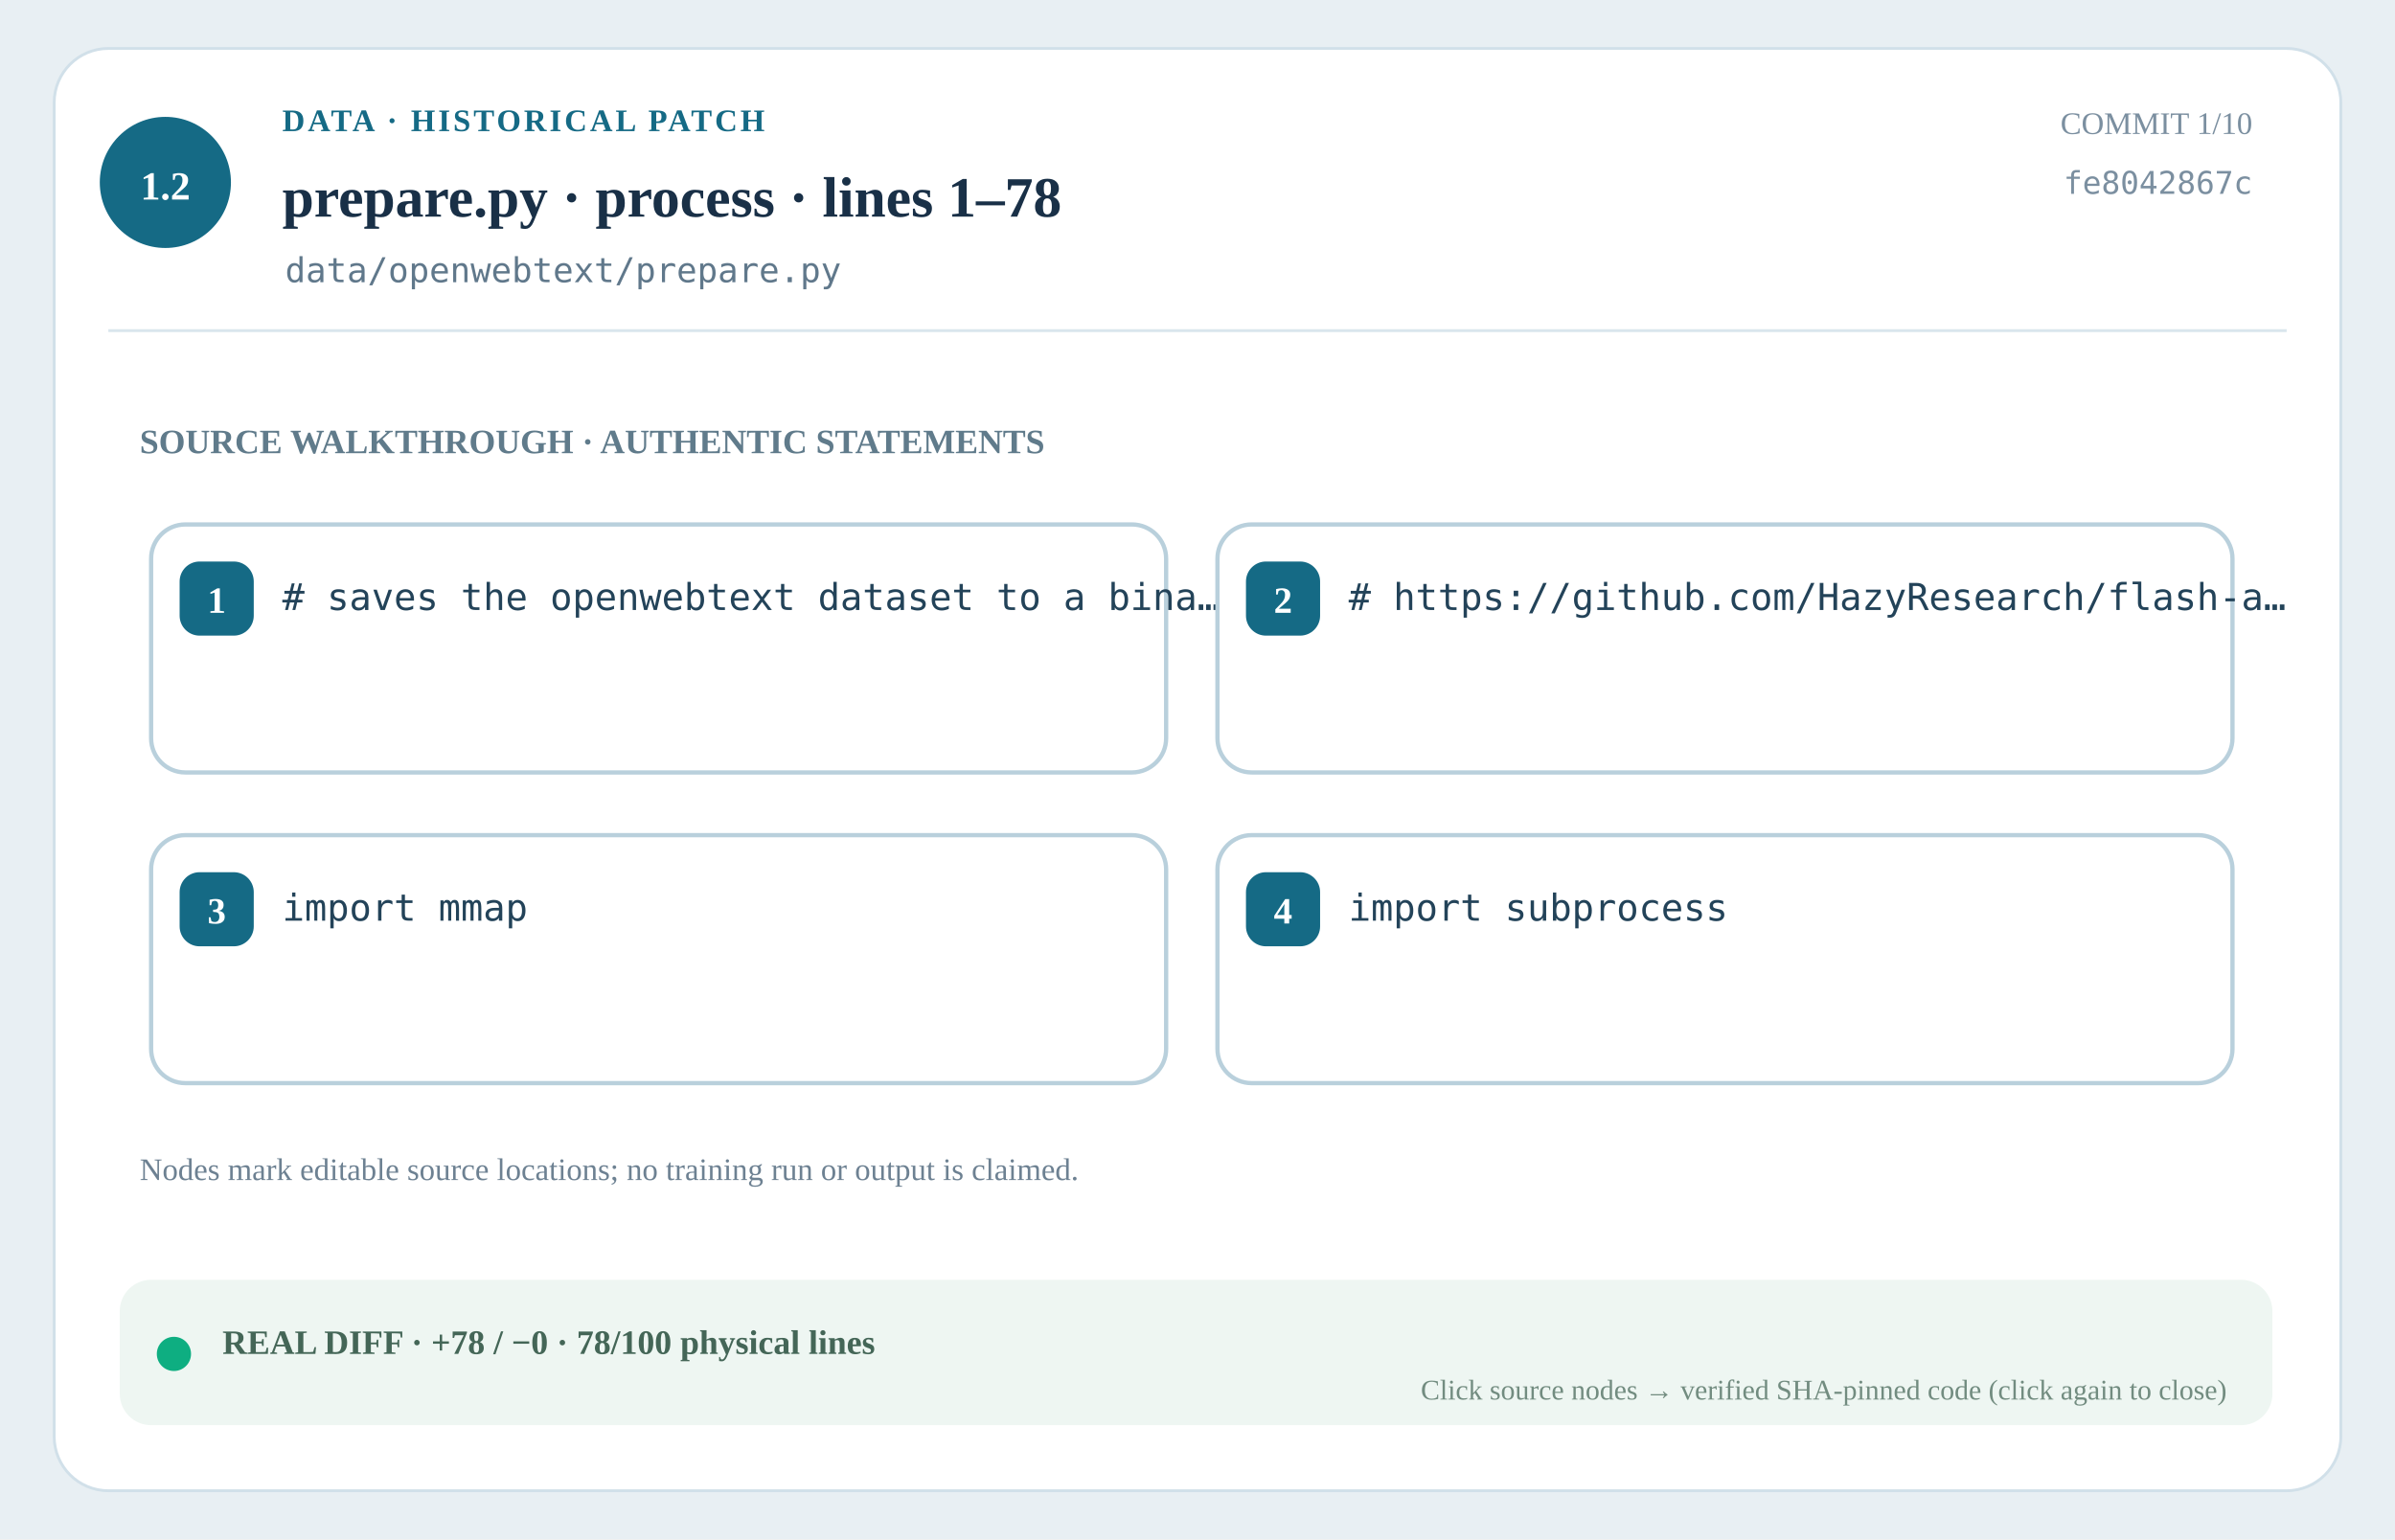
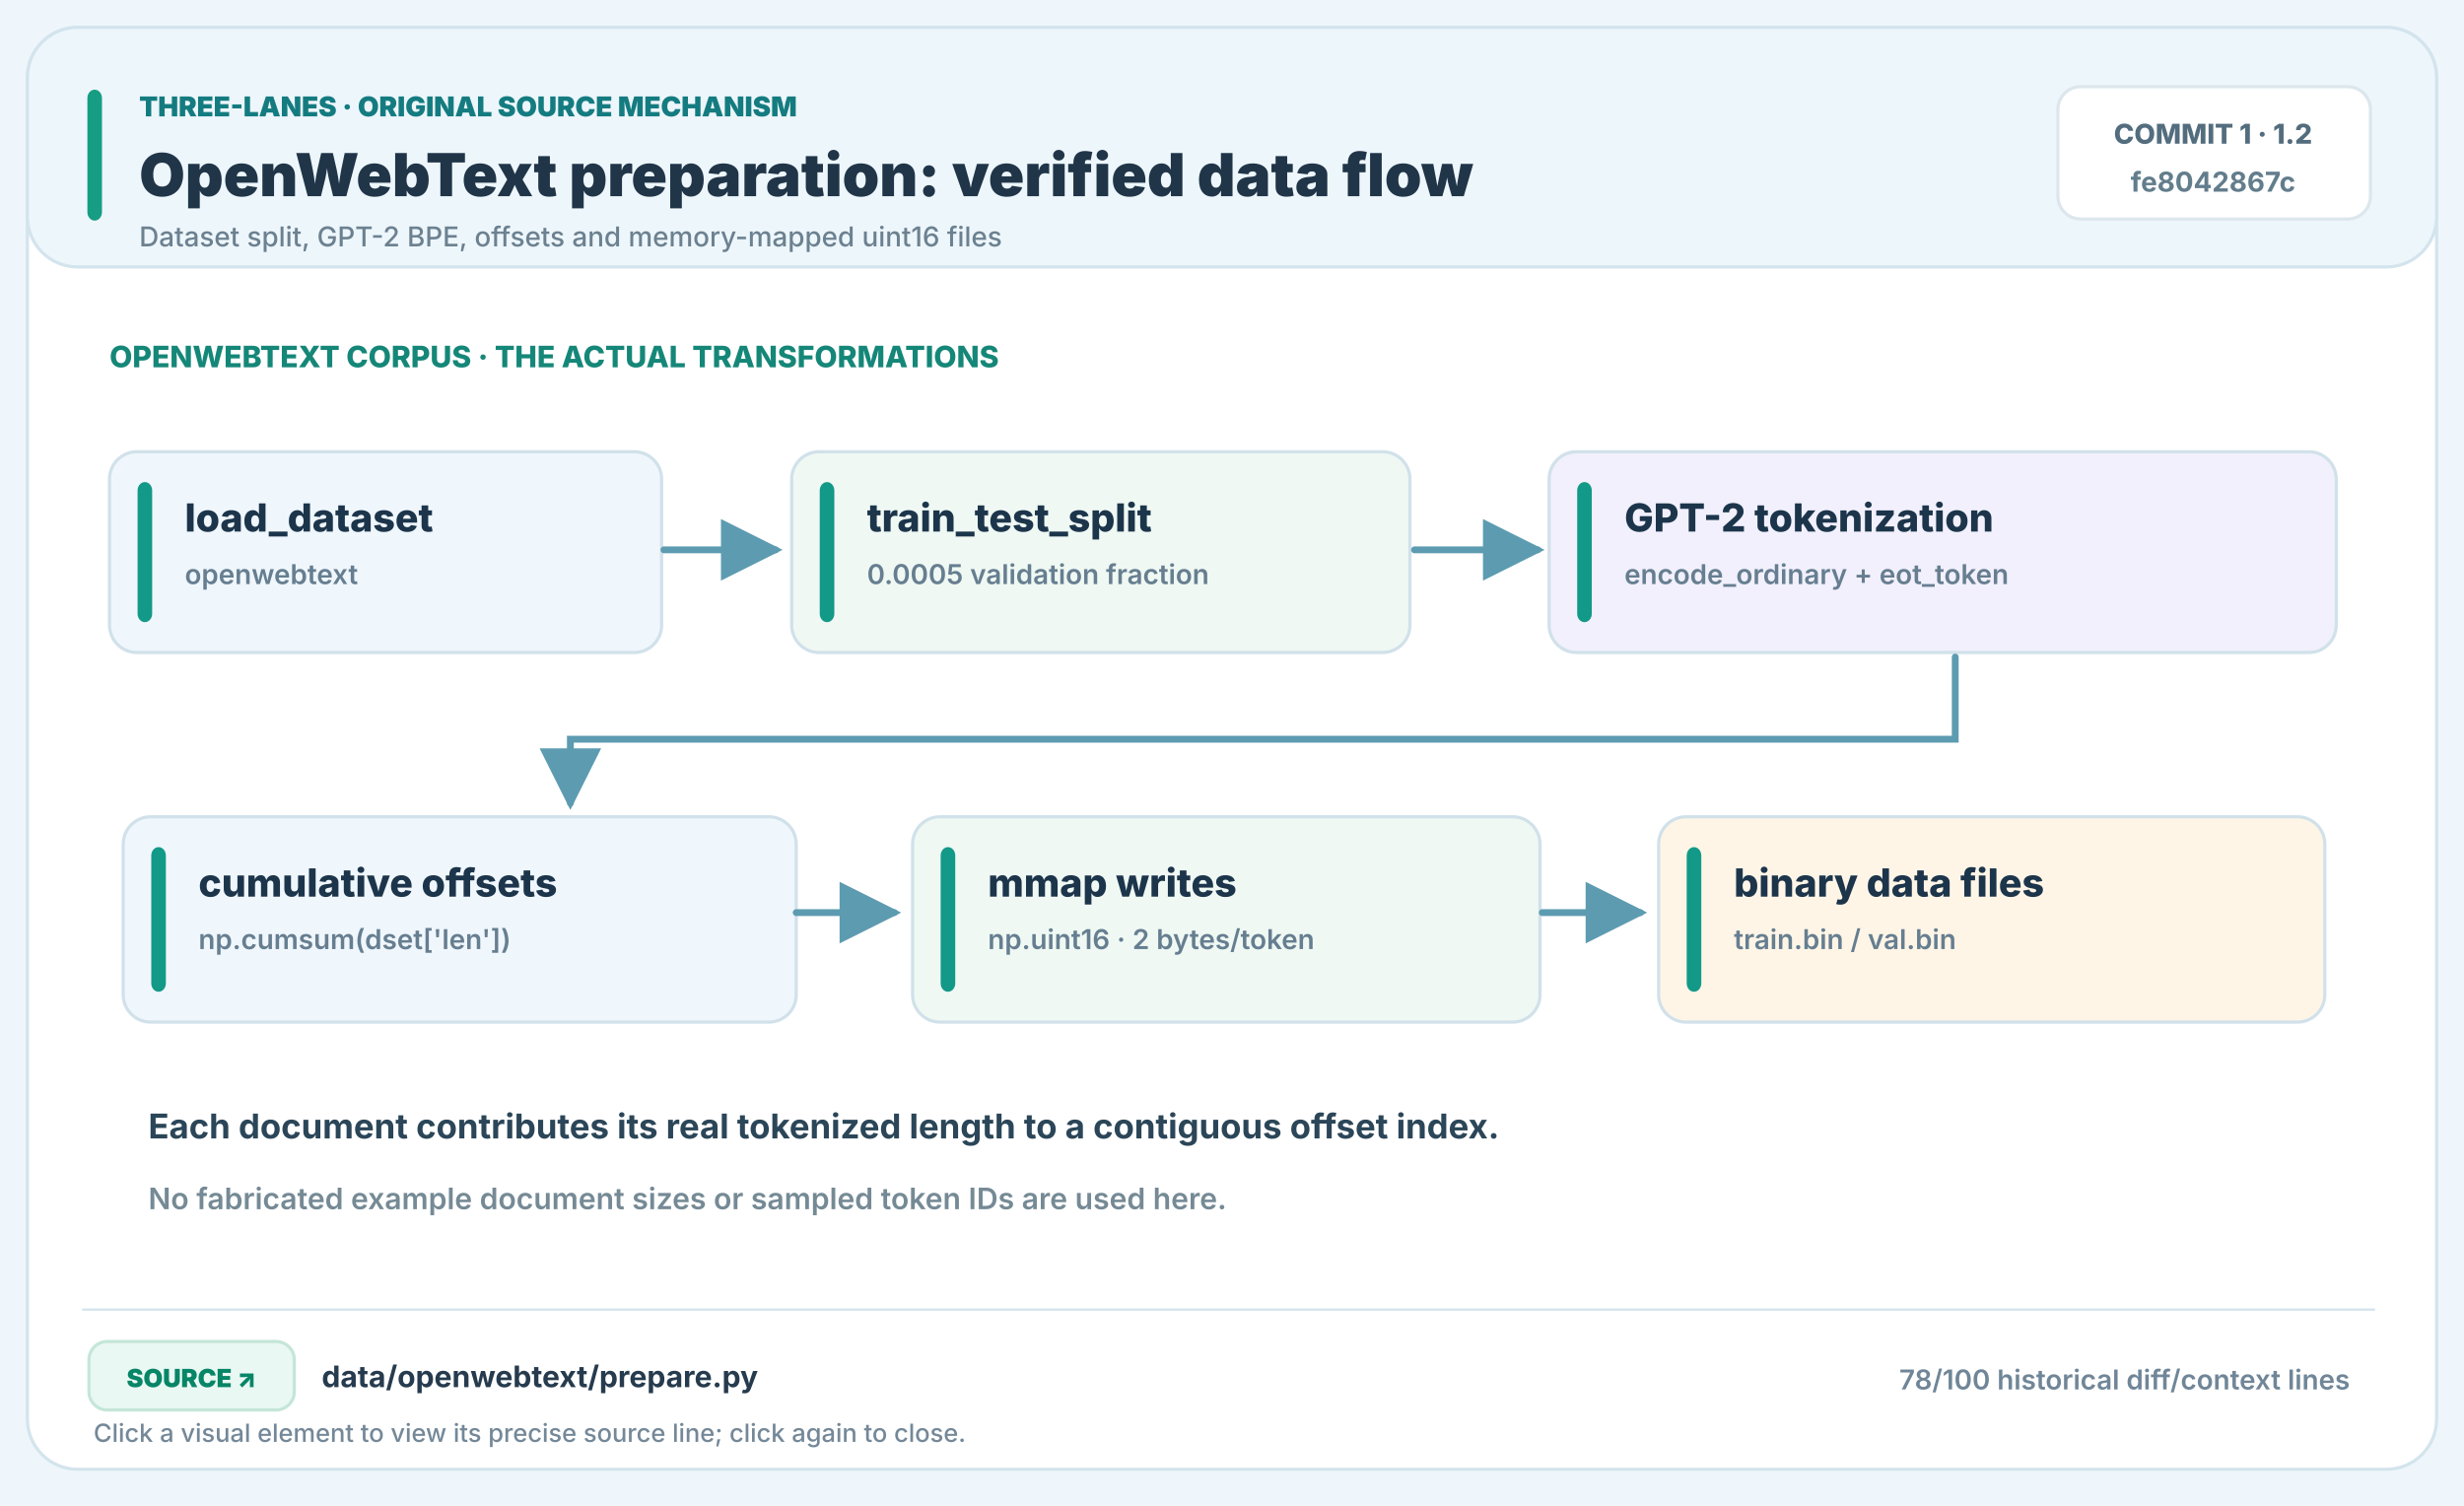
- <svg xmlns="http://www.w3.org/2000/svg" viewBox="0 0 840 540" role="img" aria-label="prepare.py · process · lines 1–78">
-   <rect width="840" height="540" fill="#e8eff3" />
-   <rect x="19" y="17" width="802" height="506" rx="19" fill="white" stroke="#d1e0e9" />
-   <path d="M38 116H802" stroke="#d9e6ed" />
-   <circle cx="58" cy="64" r="23" fill="#156a85" />
-   <text x="58" y="70" text-anchor="middle" font-size="14" font-weight="800" fill="white">1.2</text>
-   <text x="99" y="46" font-size="11" font-weight="800" letter-spacing="1" fill="#156a85">DATA · HISTORICAL PATCH</text>
-   <text x="99" y="76" font-size="20" font-weight="800" fill="#193047">prepare.py · process · lines 1–78</text>
-   <text x="100" y="99" font-size="12" fill="#60788b" font-family="monospace">data/openwebtext/prepare.py</text>
-   <text x="790" y="47" text-anchor="end" fill="#7b8fa0" font-size="11">COMMIT 1/10</text>
-   <text x="790" y="68" text-anchor="end" fill="#7b8fa0" font-family="monospace" font-size="11">fe8042867c</text>
-   <text x="49" y="159" fill="#607b8b" font-size="12" font-weight="800">SOURCE WALKTHROUGH · AUTHENTIC STATEMENTS</text>
-   <g data-target="0" role="button" tabindex="0" aria-label="Inspect # saves the openwebtext dataset to a binary file fo…" style="cursor:pointer">
-     <rect x="53" y="184" width="356" height="87" rx="12" fill="white" stroke="#b9d0dc" stroke-width="1.5" />
-     <rect x="63" y="197" width="26" height="26" rx="7" fill="#156a85" />
-     <text x="76" y="215" font-size="13" text-anchor="middle" font-weight="800" fill="white">1</text>
-     <text x="99" y="214" font-family="monospace" font-size="13" fill="#234359"># saves the openwebtext dataset to a bina…</text>
+ <svg xmlns="http://www.w3.org/2000/svg" viewBox="0 0 1080 660" role="img" aria-label="OpenWebText preparation: verified data flow">
+   <defs>
+     <marker id="a" markerWidth="9" markerHeight="9" refX="8" refY="4.5" orient="auto">
+       <path d="M0 0L9 4.5L0 9Z" fill="#5d9bb1" />
+     </marker>
+   </defs>
+   <style>.src{cursor:pointer}.src:hover{filter:drop-shadow(0 1px 3px #71a4ab77)}.src:hover rect,.src:focus rect{stroke:#0a9b7c;stroke-width:2.5}text{pointer-events:none}</style>
+   <rect width="1080" height="660" fill="#eef6fb" />
+   <rect x="12" y="12" width="1056" height="632" rx="22" stroke="#d3e4ed" stroke-width="1.4" fill="white" />
+   <rect x="12" y="12" width="1056" height="105" rx="22" stroke="#d3e4ed" stroke-width="1.4" fill="#edf6fb" />
+   <rect x="39" y="40" width="5" height="56" rx="3" stroke="#179d83" stroke-width="1.4" fill="#179d83" />
+   <text x="61" y="51" text-anchor="start" font-family="Inter,system-ui,sans-serif" font-size="12" fill="#147c80" font-weight="850">THREE-LANES · ORIGINAL SOURCE MECHANISM</text>
+   <text x="61" y="86" text-anchor="start" font-family="Inter,system-ui,sans-serif" font-size="26" fill="#203548" font-weight="850">OpenWebText preparation: verified data flow</text>
+   <text x="61" y="108" text-anchor="start" font-family="Inter,system-ui,sans-serif" font-size="12" fill="#6c8190" font-weight="550">Dataset split, GPT-2 BPE, offsets and memory-mapped uint16 files</text>
+   <rect x="902" y="38" width="137" height="58" rx="10" stroke="#dce7ed" stroke-width="1.4" fill="white" />
+   <text x="970" y="63" text-anchor="middle" font-family="Inter,system-ui,sans-serif" font-size="12" fill="#536d7e" font-weight="780">COMMIT 1 · 1.2</text>
+   <text x="970" y="84" text-anchor="middle" font-family="Inter,system-ui,sans-serif" font-size="12" fill="#627d8c" font-weight="670">fe8042867c</text>
+   <path d="M36 574H1041" stroke="#d4e4ed" />
+   <g class="src" data-target="0" role="button" tabindex="0">
+     <rect x="39" y="588" width="90" height="30" rx="8" stroke="#c5e6d8" stroke-width="1.4" fill="#e9f8f3" />
+     <text x="84" y="608" text-anchor="middle" font-family="Inter,system-ui,sans-serif" font-size="11" fill="#078567" font-weight="850">SOURCE ↗</text>
  </g>
-   <g data-target="0" role="button" tabindex="0" aria-label="Inspect # https://github.com/HazyResearch/flash-attention/b…" style="cursor:pointer">
-     <rect x="427" y="184" width="356" height="87" rx="12" fill="white" stroke="#b9d0dc" stroke-width="1.5" />
-     <rect x="437" y="197" width="26" height="26" rx="7" fill="#156a85" />
-     <text x="450" y="215" font-size="13" text-anchor="middle" font-weight="800" fill="white">2</text>
-     <text x="473" y="214" font-family="monospace" font-size="13" fill="#234359"># https://github.com/HazyResearch/flash-a…</text>
+   <text x="141" y="608" text-anchor="start" font-family="Inter,system-ui,sans-serif" font-size="13" fill="#263b4e" font-weight="710">data/openwebtext/prepare.py</text>
+   <text x="1030" y="609" text-anchor="end" font-family="Inter,system-ui,sans-serif" font-size="12" fill="#708698" font-weight="620">78/100 historical diff/context lines</text>
+   <text x="41" y="632" text-anchor="start" font-family="Inter,system-ui,sans-serif" font-size="11" fill="#748898" font-weight="540">Click a visual element to view its precise source line; click again to close.</text>
+   <text x="48" y="161" text-anchor="start" font-family="Inter,system-ui,sans-serif" font-size="13" fill="#158778" font-weight="840">OPENWEBTEXT CORPUS · THE ACTUAL TRANSFORMATIONS</text>
+   <g class="src" data-target="0" role="button" tabindex="0">
+     <rect x="48" y="198" width="242" height="88" rx="12" stroke="#d1e1ea" stroke-width="1.4" fill="#eff6fc" />
+     <rect x="61" y="212" width="5" height="60" rx="3" stroke="#139987" stroke-width="1.4" fill="#139987" />
+     <text x="81" y="233" text-anchor="start" font-family="Inter,system-ui,sans-serif" font-size="17" fill="#1c354b" font-weight="790">load_dataset</text>
+     <text x="81" y="256" text-anchor="start" font-family="Inter,system-ui,sans-serif" font-size="12" fill="#667e90" font-weight="580">openwebtext</text>
  </g>
-   <g data-target="0" role="button" tabindex="0" aria-label="Inspect import mmap" style="cursor:pointer">
-     <rect x="53" y="293" width="356" height="87" rx="12" fill="white" stroke="#b9d0dc" stroke-width="1.5" />
-     <rect x="63" y="306" width="26" height="26" rx="7" fill="#156a85" />
-     <text x="76" y="324" font-size="13" text-anchor="middle" font-weight="800" fill="white">3</text>
-     <text x="99" y="323" font-family="monospace" font-size="13" fill="#234359">import mmap</text>
+   <path d="M291 241H340" stroke="#5d9bb1" stroke-width="3" stroke-linecap="round" fill="none" marker-end="url(#a)" />
+   <g class="src" data-target="1" role="button" tabindex="0">
+     <rect x="347" y="198" width="271" height="88" rx="12" stroke="#d1e1ea" stroke-width="1.4" fill="#eff8f3" />
+     <rect x="360" y="212" width="5" height="60" rx="3" stroke="#139987" stroke-width="1.4" fill="#139987" />
+     <text x="380" y="233" text-anchor="start" font-family="Inter,system-ui,sans-serif" font-size="17" fill="#1c354b" font-weight="790">train_test_split</text>
+     <text x="380" y="256" text-anchor="start" font-family="Inter,system-ui,sans-serif" font-size="12" fill="#667e90" font-weight="580">0.0005 validation fraction</text>
  </g>
-   <g data-target="0" role="button" tabindex="0" aria-label="Inspect import subprocess" style="cursor:pointer">
-     <rect x="427" y="293" width="356" height="87" rx="12" fill="white" stroke="#b9d0dc" stroke-width="1.5" />
-     <rect x="437" y="306" width="26" height="26" rx="7" fill="#156a85" />
-     <text x="450" y="324" font-size="13" text-anchor="middle" font-weight="800" fill="white">4</text>
-     <text x="473" y="323" font-family="monospace" font-size="13" fill="#234359">import subprocess</text>
+   <path d="M620 241H674" stroke="#5d9bb1" stroke-width="3" stroke-linecap="round" fill="none" marker-end="url(#a)" />
+   <g class="src" data-target="2" role="button" tabindex="0">
+     <rect x="679" y="198" width="345" height="88" rx="12" stroke="#d1e1ea" stroke-width="1.4" fill="#f1f0fc" />
+     <rect x="692" y="212" width="5" height="60" rx="3" stroke="#139987" stroke-width="1.4" fill="#139987" />
+     <text x="712" y="233" text-anchor="start" font-family="Inter,system-ui,sans-serif" font-size="17" fill="#1c354b" font-weight="790">GPT-2 tokenization</text>
+     <text x="712" y="256" text-anchor="start" font-family="Inter,system-ui,sans-serif" font-size="12" fill="#667e90" font-weight="580">encode_ordinary + eot_token</text>
  </g>
-   <text x="49" y="414" fill="#6d8192" font-size="11">Nodes mark editable source locations; no training run or output is claimed.</text>
-   <rect x="42" y="449" width="755" height="51" rx="11" fill="#eef6f2" />
-   <circle cx="61" cy="475" r="6" fill="#0eae81" />
-   <text x="78" y="475" font-size="12" font-weight="750" fill="#446657">REAL DIFF · +78 / −0 · 78/100 physical lines</text>
-   <text x="781" y="491" text-anchor="end" font-size="10" fill="#728c80">Click source nodes → verified SHA-pinned code (click again to close)</text>
+   <path d="M857 288V324H250V352" stroke="#5d9bb1" stroke-width="3" stroke-linecap="round" fill="none" marker-end="url(#a)" />
+   <g class="src" data-target="4" role="button" tabindex="0">
+     <rect x="54" y="358" width="295" height="90" rx="12" stroke="#d1e1ea" stroke-width="1.4" fill="#eff6fc" />
+     <rect x="67" y="372" width="5" height="62" rx="3" stroke="#139987" stroke-width="1.4" fill="#139987" />
+     <text x="87" y="393" text-anchor="start" font-family="Inter,system-ui,sans-serif" font-size="17" fill="#1c354b" font-weight="790">cumulative offsets</text>
+     <text x="87" y="416" text-anchor="start" font-family="Inter,system-ui,sans-serif" font-size="12" fill="#667e90" font-weight="580">np.cumsum(dset['len'])</text>
+   </g>
+   <path d="M349 400H392" stroke="#5d9bb1" stroke-width="3" stroke-linecap="round" fill="none" marker-end="url(#a)" />
+   <g class="src" data-target="5" role="button" tabindex="0">
+     <rect x="400" y="358" width="275" height="90" rx="12" stroke="#d1e1ea" stroke-width="1.4" fill="#eff8f3" />
+     <rect x="413" y="372" width="5" height="62" rx="3" stroke="#139987" stroke-width="1.4" fill="#139987" />
+     <text x="433" y="393" text-anchor="start" font-family="Inter,system-ui,sans-serif" font-size="17" fill="#1c354b" font-weight="790">mmap writes</text>
+     <text x="433" y="416" text-anchor="start" font-family="Inter,system-ui,sans-serif" font-size="12" fill="#667e90" font-weight="580">np.uint16 · 2 bytes/token</text>
+   </g>
+   <path d="M676 400H719" stroke="#5d9bb1" stroke-width="3" stroke-linecap="round" fill="none" marker-end="url(#a)" />
+   <g class="src" data-target="6" role="button" tabindex="0">
+     <rect x="727" y="358" width="292" height="90" rx="12" stroke="#d1e1ea" stroke-width="1.4" fill="#fff5e7" />
+     <rect x="740" y="372" width="5" height="62" rx="3" stroke="#139987" stroke-width="1.4" fill="#139987" />
+     <text x="760" y="393" text-anchor="start" font-family="Inter,system-ui,sans-serif" font-size="17" fill="#1c354b" font-weight="790">binary data files</text>
+     <text x="760" y="416" text-anchor="start" font-family="Inter,system-ui,sans-serif" font-size="12" fill="#667e90" font-weight="580">train.bin / val.bin</text>
+   </g>
+   <text x="65" y="499" text-anchor="start" font-family="Inter,system-ui,sans-serif" font-size="15" fill="#2b4658" font-weight="730">Each document contributes its real tokenized length to a contiguous offset index.</text>
+   <text x="65" y="530" text-anchor="start" font-family="Inter,system-ui,sans-serif" font-size="13" fill="#758a95" font-weight="580">No fabricated example document sizes or sampled token IDs are used here.</text>
</svg>
